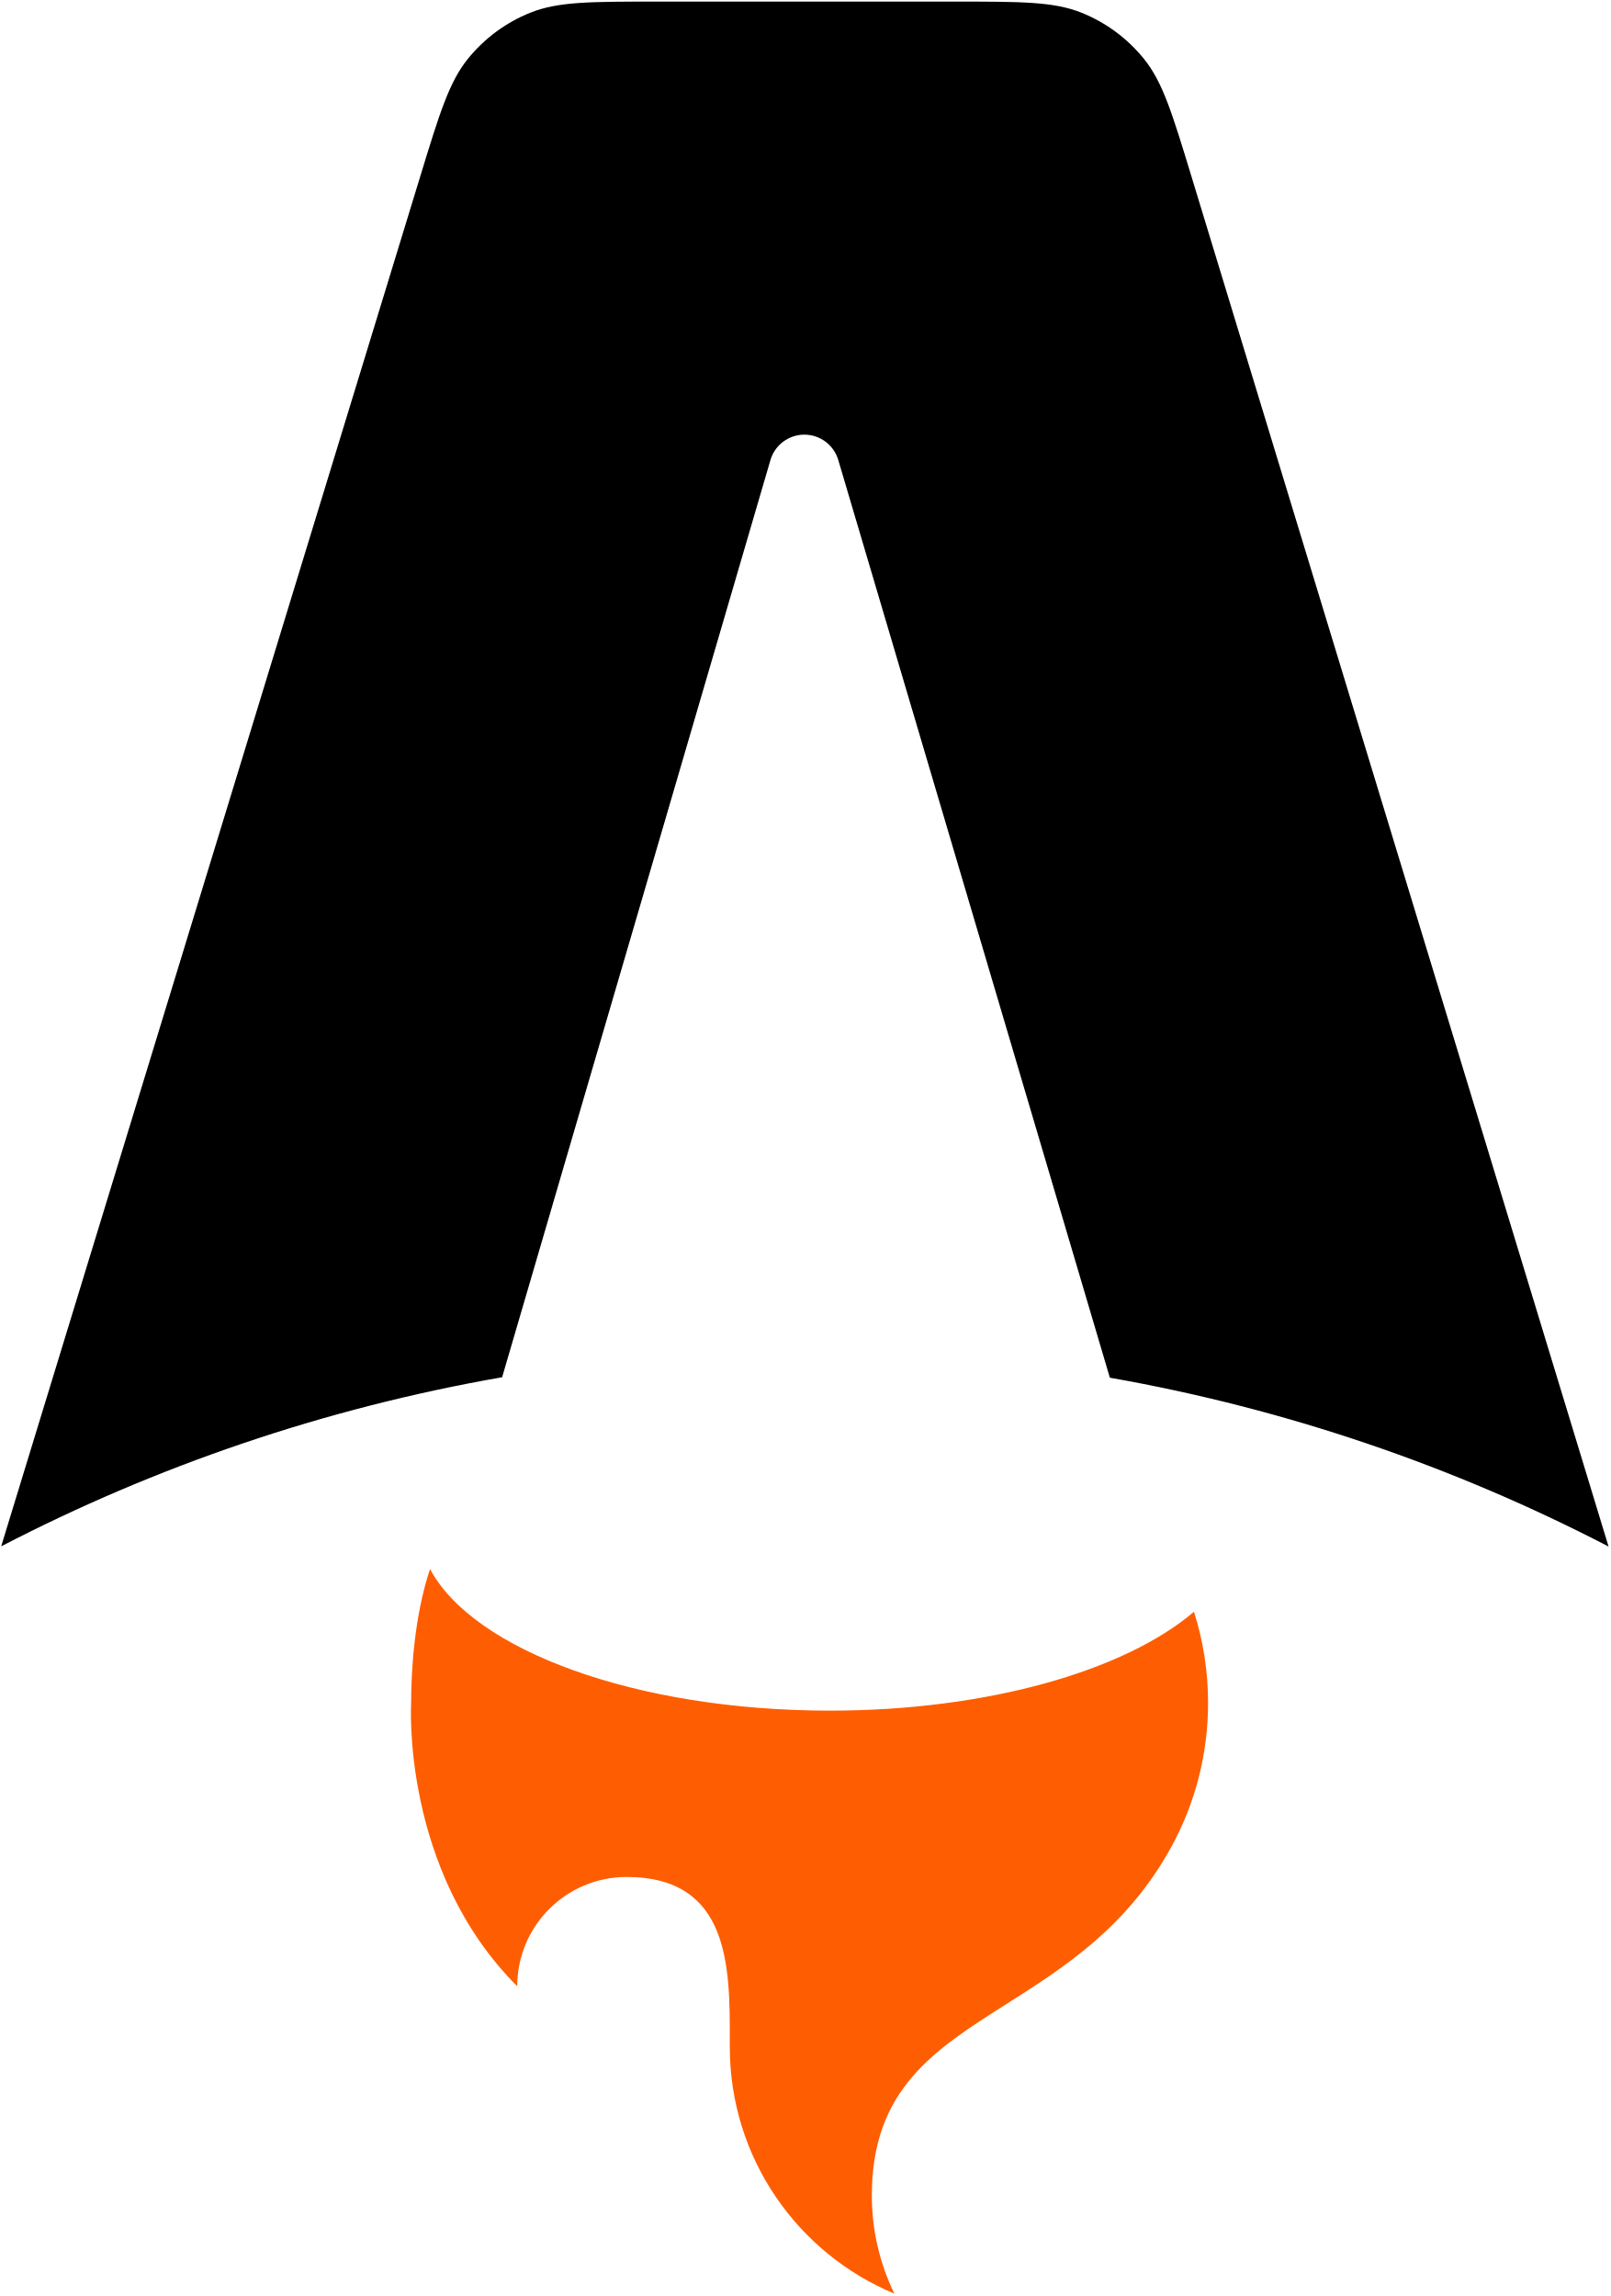
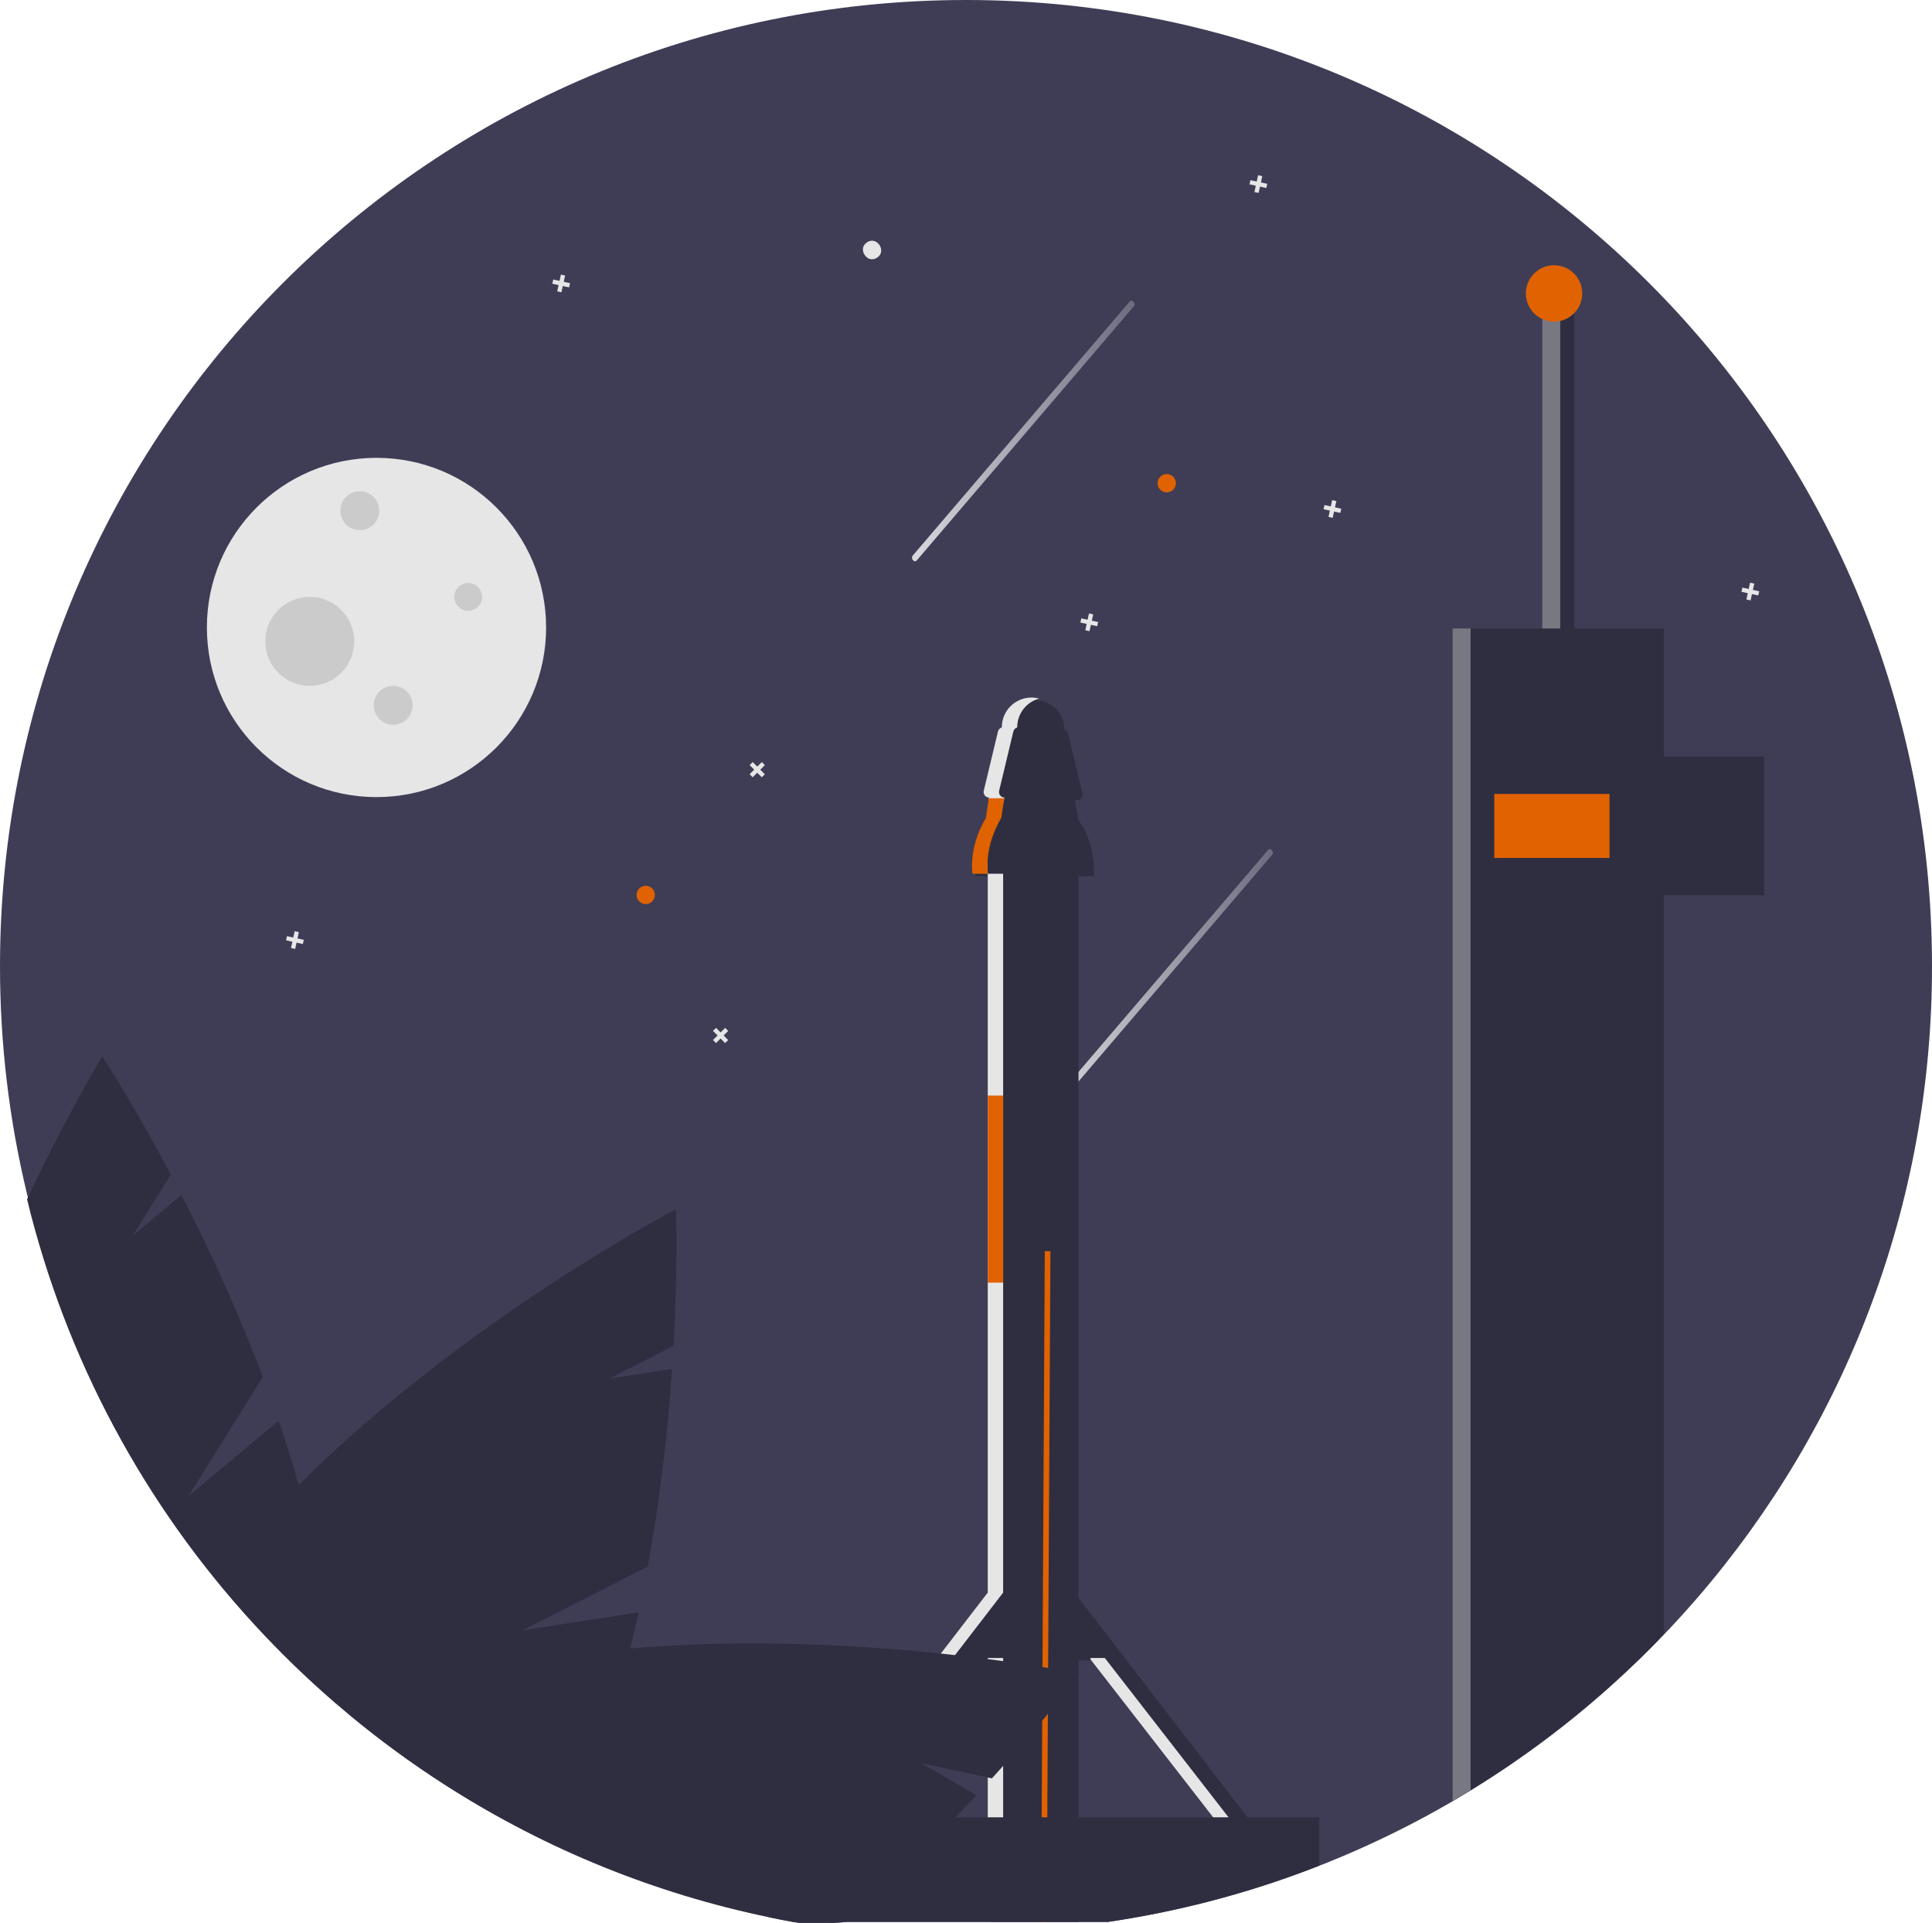
- <svg viewBox="0 0 627 894" fill="none">
-   <path fill-rule="evenodd" clip-rule="evenodd" d="M445.433 22.983C452.722 32.032 456.439 44.243 463.873 68.665L626.281 602.176C566.234 571.026 500.957 548.56 432.115 536.439L326.371 179.099C324.641 173.252 319.27 169.241 313.173 169.241C307.06 169.241 301.68 173.273 299.963 179.14L195.5 536.259C126.338 548.325 60.763 570.832 0.459 602.095L163.664 68.541C171.121 44.162 174.85 31.972 182.14 22.939C188.575 14.965 196.946 8.772 206.454 4.95C217.224 0.622 229.971 0.622 255.466 0.622H372.034C397.562 0.622 410.326 0.622 421.106 4.96C430.622 8.789 438.998 14.995 445.433 22.983Z" fill="currentColor" />
-   <path fill-rule="evenodd" clip-rule="evenodd" d="M464.867 627.566C438.094 650.46 384.655 666.073 323.101 666.073C247.551 666.073 184.229 642.553 167.426 610.921C161.419 629.05 160.072 649.798 160.072 663.052C160.072 663.052 156.114 728.134 201.38 773.401C201.38 749.896 220.435 730.842 243.939 730.842C284.226 730.842 284.181 765.99 284.144 794.506C284.143 795.36 284.142 796.209 284.142 797.051C284.142 840.333 310.595 877.436 348.215 893.075C342.596 881.518 339.444 868.54 339.444 854.825C339.444 813.545 363.679 798.175 391.845 780.311C414.255 766.098 439.155 750.307 456.315 718.629C465.268 702.101 470.352 683.17 470.352 663.052C470.352 650.68 468.43 638.757 464.867 627.566Z" fill="#FF5D01" />
+ <svg xmlns="http://www.w3.org/2000/svg" xmlns:xlink="http://www.w3.org/1999/xlink" data-name="Layer 1" width="754" height="750.36" viewBox="0 0 754 750.36">
+   <defs>
+     <linearGradient id="b13d5aa8-7d59-4aa5-8b0c-a1087af90b05-302" x1="632.931" y1="457.002" x2="719.741" y2="457.002" gradientUnits="userSpaceOnUse">
+       <stop offset="0" stop-color="#fff" />
+       <stop offset="1" stop-color="#fff" stop-opacity="0.3" />
+     </linearGradient>
+     <linearGradient id="b216fe78-eea0-4fe3-b1f5-9d415c27bb0d-303" x1="578.931" y1="243.002" x2="665.741" y2="243.002" xlink:href="#b13d5aa8-7d59-4aa5-8b0c-a1087af90b05-302" />
+   </defs>
+   <path d="M977,451.82A376.647,376.647,0,0,1,655.41,824.77H553.3c-.16.14-5.82.41-5.82.41-.95-.13-1.91-.27-2.86-.41q-10.905-1.605-21.61-3.83a372.653,372.653,0,0,1-81.03-26.75c-.27-.12-.53-.25-.8-.37a371.023,371.023,0,0,1-41.87-22.81c-.34-.21-.67-.42-1-.63-.57-.36-1.13-.71-1.69-1.08-.18-.11-.36-.22-.54-.34A376.057,376.057,0,0,1,361.41,743.72c-.54-.43-1.08-.88-1.62-1.32q-3.255-2.7-6.45-5.46c-.02-.01-.03-.03-.05-.04A380.652,380.652,0,0,1,322.32,706.82c-.03-.04-.07-.07-.1-.11a376.239,376.239,0,0,1-88.33-164.6c-.12-.44-.22-.87-.33-1.31A378.139,378.139,0,0,1,223,451.82c0-208.21,168.79-377,377-377S977,243.61,977,451.82Z" transform="translate(-223 -74.82001)" fill="#3f3d56" />
+   <path d="M634.853,507.436,667.824,468.838l32.971-38.599L719.407,408.45c1.03-1.206-.559-3.086-1.589-1.881l-32.971,38.599-32.971,38.599-18.612,21.79c-1.03,1.206.559,3.086,1.589,1.881Z" transform="translate(-223 -74.82001)" opacity="0.8" fill="url(#b13d5aa8-7d59-4aa5-8b0c-a1087af90b05-302)" />
+   <rect x="386.81" y="336.41" width="34.1" height="413.54" fill="#2f2e41" />
+   <polygon points="409.95 488.23 409.88 500.61 409.05 650.87 408.95 668.78 408.73 709.14 408.51 749.95 406.31 749.95 406.53 709.14 406.74 671.44 406.85 650.5 407.68 500.64 407.75 488.22 409.95 488.23" fill="#e06201" />
+   <path d="M650.031,416.73h-46.204c-.671-7.238.998-14.528,5.294-21.876l1.306-8.927h31.903l1.505,8.814C648.305,400.697,650.037,408.217,650.031,416.73Z" transform="translate(-223 -74.82001)" fill="#2f2e41" />
+   <path d="M643.318,387.027H610.396a2.2,2.2,0,0,1-2.139-2.714l5.544-23.102a2.2,2.2,0,0,1,2.139-1.687h21.833a2.2,2.2,0,0,1,2.139,1.687l5.544,23.102A2.2,2.2,0,0,1,643.318,387.027Z" transform="translate(-223 -74.82001)" fill="#2f2e41" />
+   <path d="M626.86,347.97a11.564,11.564,0,0,0-11.55,11.56v11.55h23.1V359.53A11.564,11.564,0,0,0,626.86,347.97Z" transform="translate(-223 -74.82001)" fill="#2f2e41" />
+   <polygon points="391.051 622.109 312.765 723.714 323.592 726.213 384.388 647.927 391.051 647.927 391.051 622.109" fill="#2f2e41" />
+   <polygon points="419.831 622.109 498.117 723.714 487.29 726.213 426.494 647.927 419.831 647.927 419.831 622.109" fill="#2f2e41" />
+   <path d="M872.38,320.07v392.4a378.724,378.724,0,0,1-82.45,65.08V320.07Z" transform="translate(-223 -74.82001)" fill="#2f2e41" />
+   <rect x="634.387" y="295.224" width="54.134" height="54.134" fill="#2f2e41" />
+   <rect x="601.906" y="114.5" width="12.492" height="141.581" fill="#2f2e41" />
+   <g opacity="0.4">
+     <path d="M796.93,320.07h-7V777.55q3.527-2.061,7-4.205Z" transform="translate(-223 -74.82001)" fill="#e6e6e6" />
+     <rect x="601.906" y="114.5" width="7" height="130.75" fill="#e6e6e6" />
+   </g>
+   <rect x="583.168" y="309.798" width="44.973" height="24.985" fill="#e06201" />
+   <circle cx="146.933" cy="244.847" r="66.193" fill="#e6e6e6" />
+   <circle cx="140.423" cy="199.271" r="7.596" fill="#cbcbcb" />
+   <circle cx="153.444" cy="275.23" r="7.596" fill="#cbcbcb" />
+   <circle cx="182.742" cy="232.91" r="5.426" fill="#cbcbcb" />
+   <circle cx="120.89" cy="250.272" r="17.362" fill="#cbcbcb" />
+   <circle cx="252.015" cy="349.213" r="3.576" fill="#e06201" />
+   <polygon points="283.012 401.093 281.227 402.866 279.454 401.081 278.264 402.263 280.037 404.048 278.252 405.821 279.434 407.011 281.219 405.238 282.992 407.023 284.182 405.841 282.409 404.056 284.194 402.283 283.012 401.093" fill="#e6e6e6" />
+   <polygon points="297.318 297.375 295.533 299.148 293.76 297.363 292.57 298.545 294.343 300.33 292.558 302.103 293.74 303.293 295.525 301.52 297.298 303.305 298.488 302.123 296.715 300.338 298.5 298.565 297.318 297.375" fill="#e6e6e6" />
+   <path d="M565.279,175.376c-3.862,2.573-7.815-3.551-3.878-6.01C565.262,166.793,569.215,172.917,565.279,175.376Z" transform="translate(-223 -74.82001)" fill="#e6e6e6" />
+   <polygon points="118.557 366.728 116.1 366.189 116.638 363.731 115 363.372 114.461 365.83 112.004 365.292 111.645 366.93 114.102 367.469 113.564 369.926 115.202 370.285 115.741 367.827 118.198 368.366 118.557 366.728" fill="#e6e6e6" />
+   <polygon points="494.557 71.728 492.1 71.189 492.638 68.731 491 68.372 490.461 70.83 488.004 70.292 487.645 71.93 490.102 72.469 489.564 74.926 491.202 75.285 491.741 72.827 494.198 73.366 494.557 71.728" fill="#e6e6e6" />
+   <polygon points="686.557 230.728 684.1 230.189 684.638 227.731 683 227.372 682.461 229.83 680.004 229.292 679.645 230.93 682.102 231.469 681.564 233.926 683.202 234.285 683.741 231.827 686.198 232.366 686.557 230.728" fill="#e6e6e6" />
+   <polygon points="222.46 110.506 220.003 109.967 220.541 107.51 218.903 107.151 218.364 109.608 215.906 109.07 215.547 110.708 218.005 111.247 217.467 113.705 219.105 114.063 219.644 111.606 222.101 112.144 222.46 110.506" fill="#e6e6e6" />
+   <circle cx="455.34" cy="188.551" r="3.576" fill="#e06201" />
+   <polygon points="428.557 242.728 426.1 242.189 426.638 239.731 425 239.372 424.461 241.83 422.004 241.292 421.645 242.93 424.102 243.469 423.564 245.926 425.202 246.285 425.741 243.827 428.198 244.366 428.557 242.728" fill="#e6e6e6" />
+   <polygon points="523.46 198.506 521.003 197.967 521.541 195.51 519.903 195.151 519.364 197.608 516.906 197.07 516.547 198.708 519.005 199.247 518.467 201.705 520.105 202.063 520.644 199.606 523.101 200.144 523.46 198.506" fill="#e6e6e6" />
+   <path d="M580.853,293.436,613.824,254.838l32.971-38.599L665.407,194.45c1.03-1.206-.559-3.086-1.589-1.881l-32.971,38.599-32.971,38.599-18.612,21.79c-1.03,1.206.559,3.086,1.589,1.881Z" transform="translate(-223 -74.82001)" opacity="0.8" fill="url(#b216fe78-eea0-4fe3-b1f5-9d415c27bb0d-303)" />
+   <rect x="385.494" y="646.969" width="6" height="102.023" fill="#e6e6e6" />
+   <path d="M628.54,347.42a11.573,11.573,0,0,0-8.55,11.15v.1a2.211,2.211,0,0,0-1.51,1.58l-5.54,23.11a2.185,2.185,0,0,0,2.01,2.69l-.04.27-.15,1-2.26,7c-4.29,7.34-4.66,14.21-3.99,21.45h5.98V696.28l-78.04,101.3L542.19,798.9l-.91,1.18-10.83-2.5,78.04-101.3V415.77l-4.99-.45c-.67-7.24.71-13.66,5-21l.26-7,.15-1,.04-.27a2.185,2.185,0,0,1-2.01-2.69l5.54-23.11a2.211,2.211,0,0,1,1.51-1.58v-.1a11.564,11.564,0,0,1,11.55-11.56A11.433,11.433,0,0,1,628.54,347.42Z" transform="translate(-223 -74.82001)" fill="#e6e6e6" />
+   <polygon points="431.177 646.969 425.594 646.969 425.594 647.506 485.974 725.255 491.062 724.081 431.177 646.969" fill="#e6e6e6" />
+   <path d="M737.88,783.96v18.85a374.502,374.502,0,0,1-82.47,21.96h-123c-3.15-.57-6.29-1.18-9.4-1.83V783.96Z" transform="translate(-223 -74.82001)" fill="#2f2e41" />
+   <path d="M632.05,725.69c-.7-.12-1.44-.24-2.2-.37-4.47-.72-9.86-1.54-16.04-2.39q-.63-.09-1.29-.18c-5.1-.69-10.71-1.39-16.76-2.08-33.17-3.73-79.5-6.72-126.78-2.61,1.17-4.7,2.25-9.4,3.27-14.08l-45.28,7.01L475.83,686.14a692.681,692.681,0,0,0,9.48-77.18l-24.46,3.78,25.01-12.72c1.79-32.03.95-53.35.95-53.35S405,589.2,339.58,654.2c-2.4-8.46-5.03-16.81-7.83-25.01l-35.14,29.4,28.97-46.52A689.2,689.2,0,0,0,293.8,541.1l-18.98,15.88,14.84-23.82c-15.02-28.35-26.76-46.17-26.76-46.17s-13.39,21.94-29.34,55.81a376.303,376.303,0,0,0,88.76,166.02,380.108,380.108,0,0,0,31.02,30.12q3.195,2.76,6.45,5.46A377.473,377.473,0,0,0,396.08,770.96c.74.48,1.48.95,2.23,1.42a375.117,375.117,0,0,0,124.7,50.56c3.11.65,6.25,1.26,9.4,1.83.77.14,1.54.28,2.31.41h12.76s5.66-.27,5.82-.41c15.85-13.87,30.22-27.89,42.61-40.81,2.82-2.93,5.53-5.81,8.14-8.61l-21.38-12.47,27.44,5.88c1.26-1.39,2.5-2.76,3.7-4.1,6.16-6.88,11.5-13.11,15.93-18.4.76-.92,1.5-1.8,2.21-2.66,8.07-9.74,12.51-15.68,12.51-15.68S640,727.01,632.05,725.69Z" transform="translate(-223 -74.82001)" fill="#2f2e41" />
+   <path d="M608.49,415.77h-5.98c-.67-7.24,1-14.53,5.29-21.87l.96-6.58.15-1h6l-.15,1L613.8,393.9c-4.29,7.34-5.96,14.63-5.29,21.87h5.98" transform="translate(-223 -74.82001)" fill="#e06201" />
+   <rect x="385.49" y="427.5" width="6" height="73" fill="#e06201" />
+   <circle cx="606.5" cy="114.5" r="11" fill="#e06201" />
</svg>
